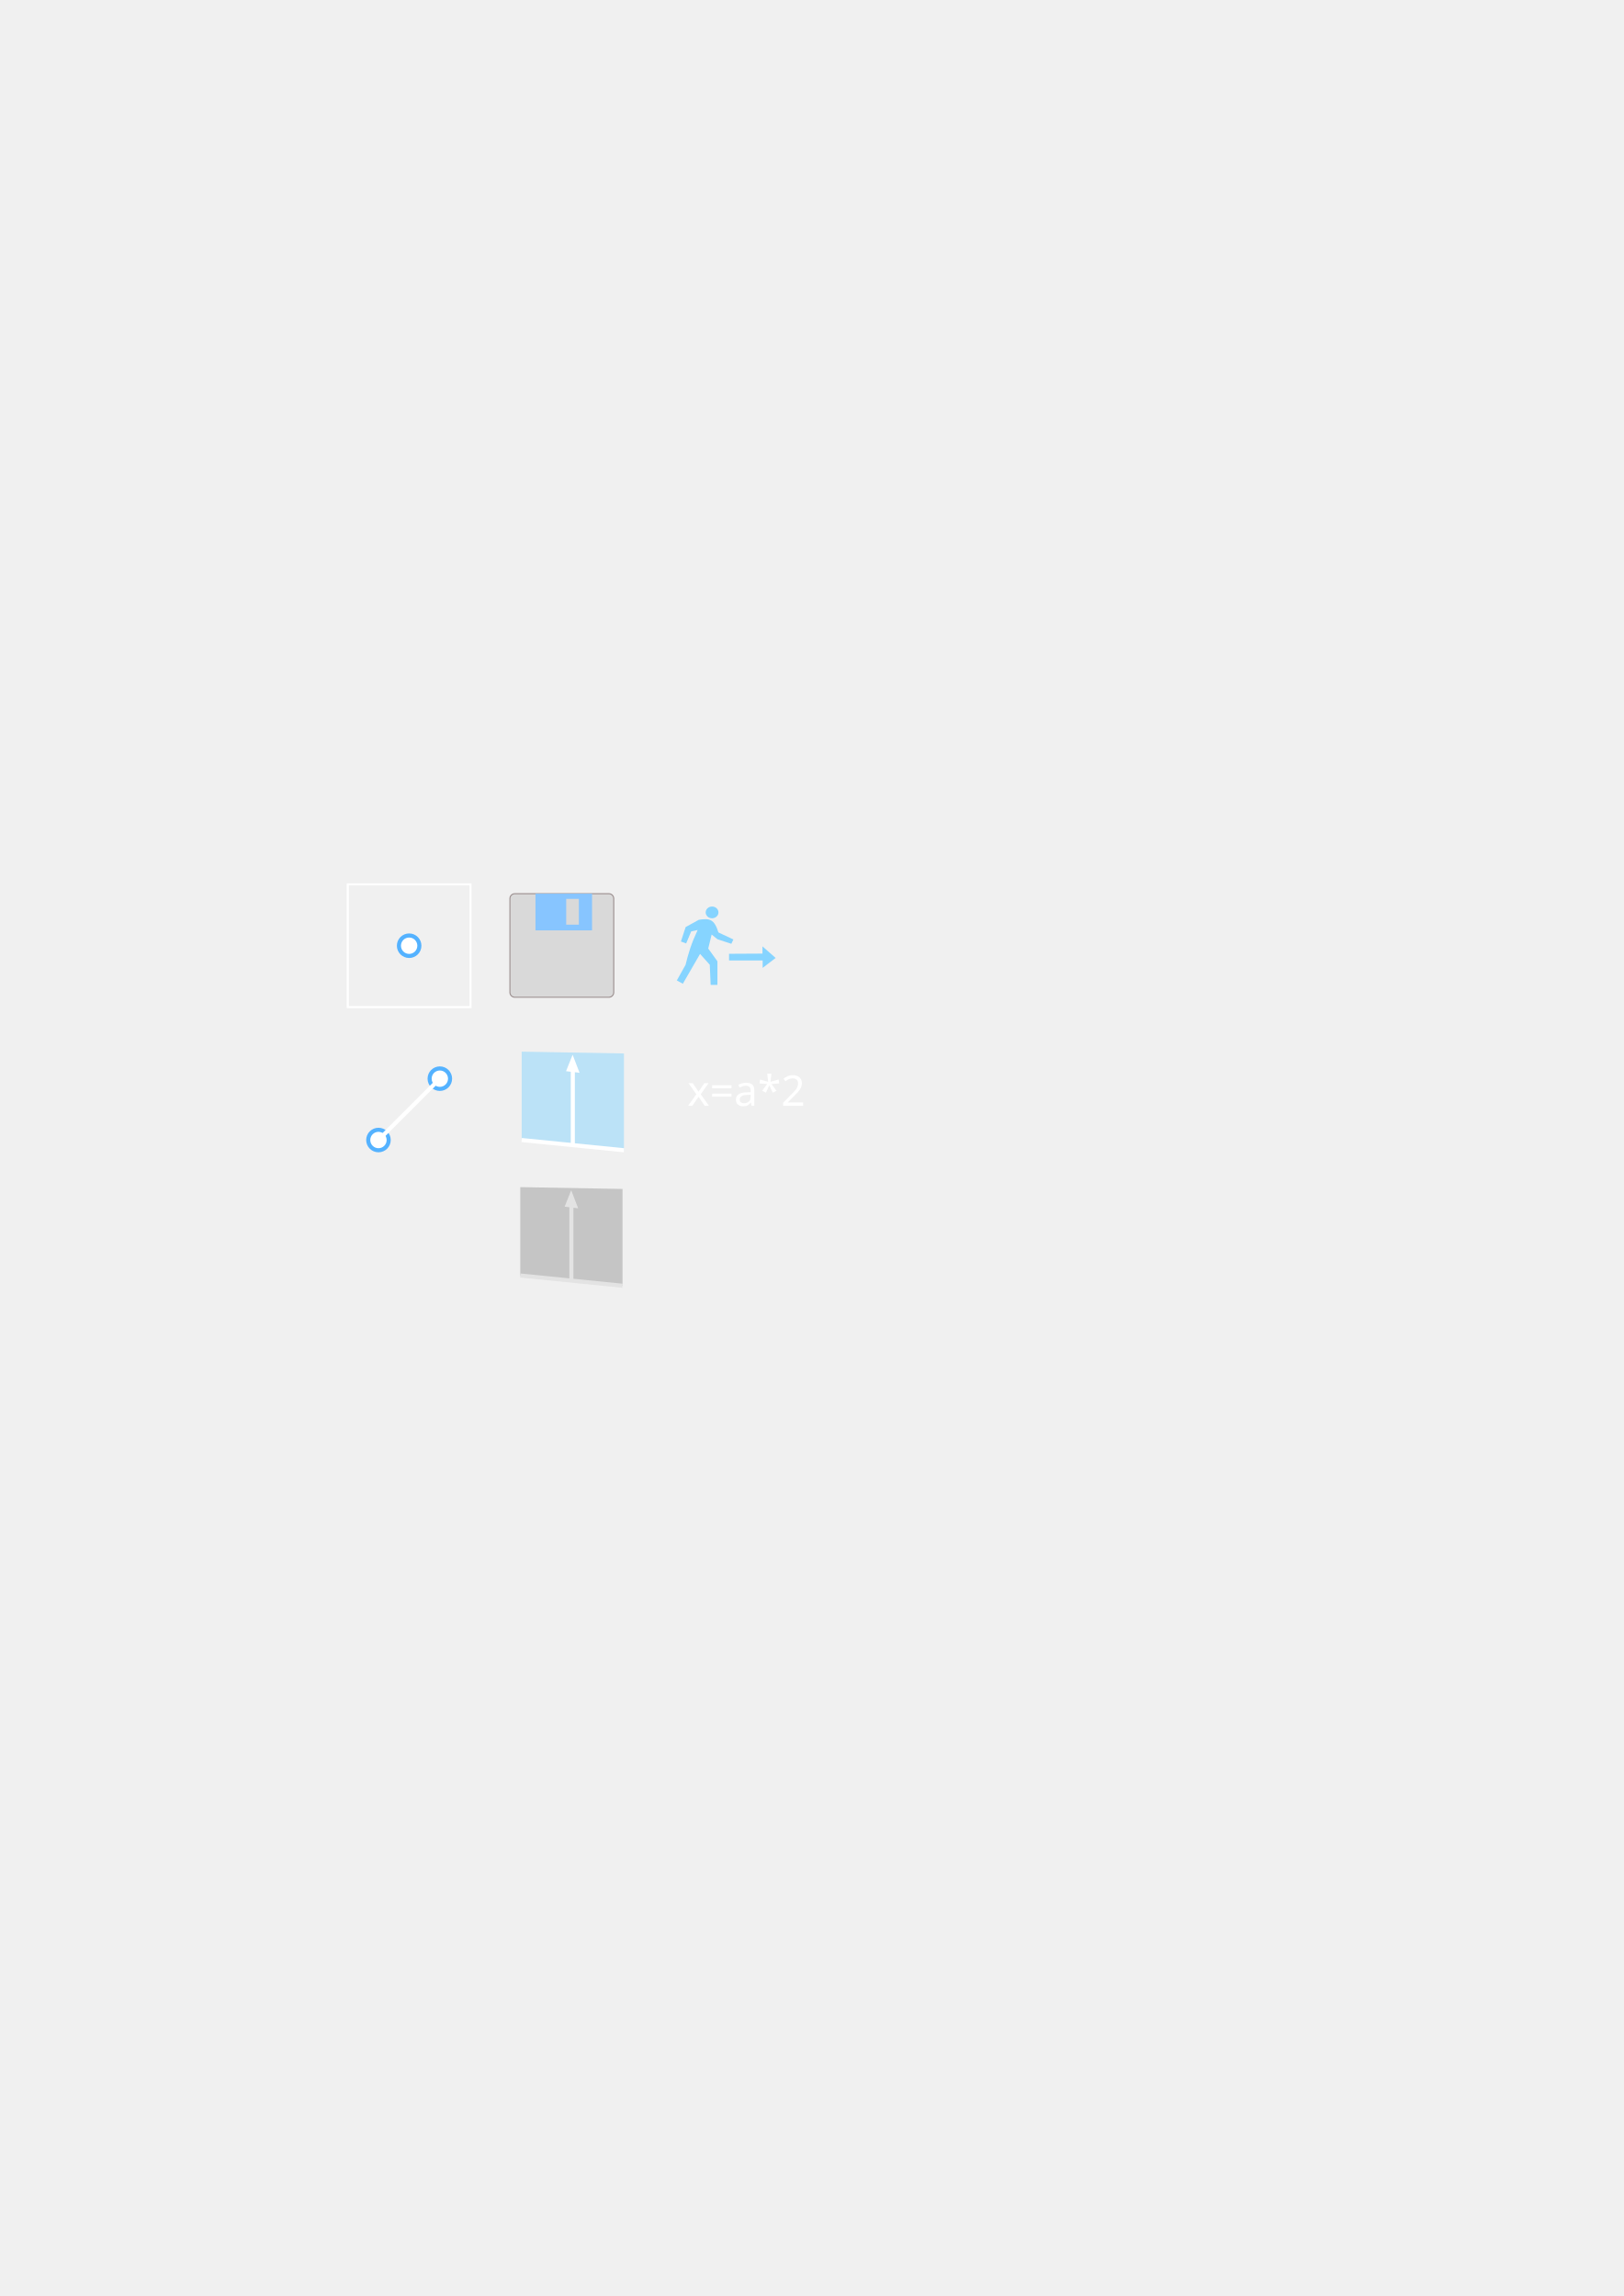
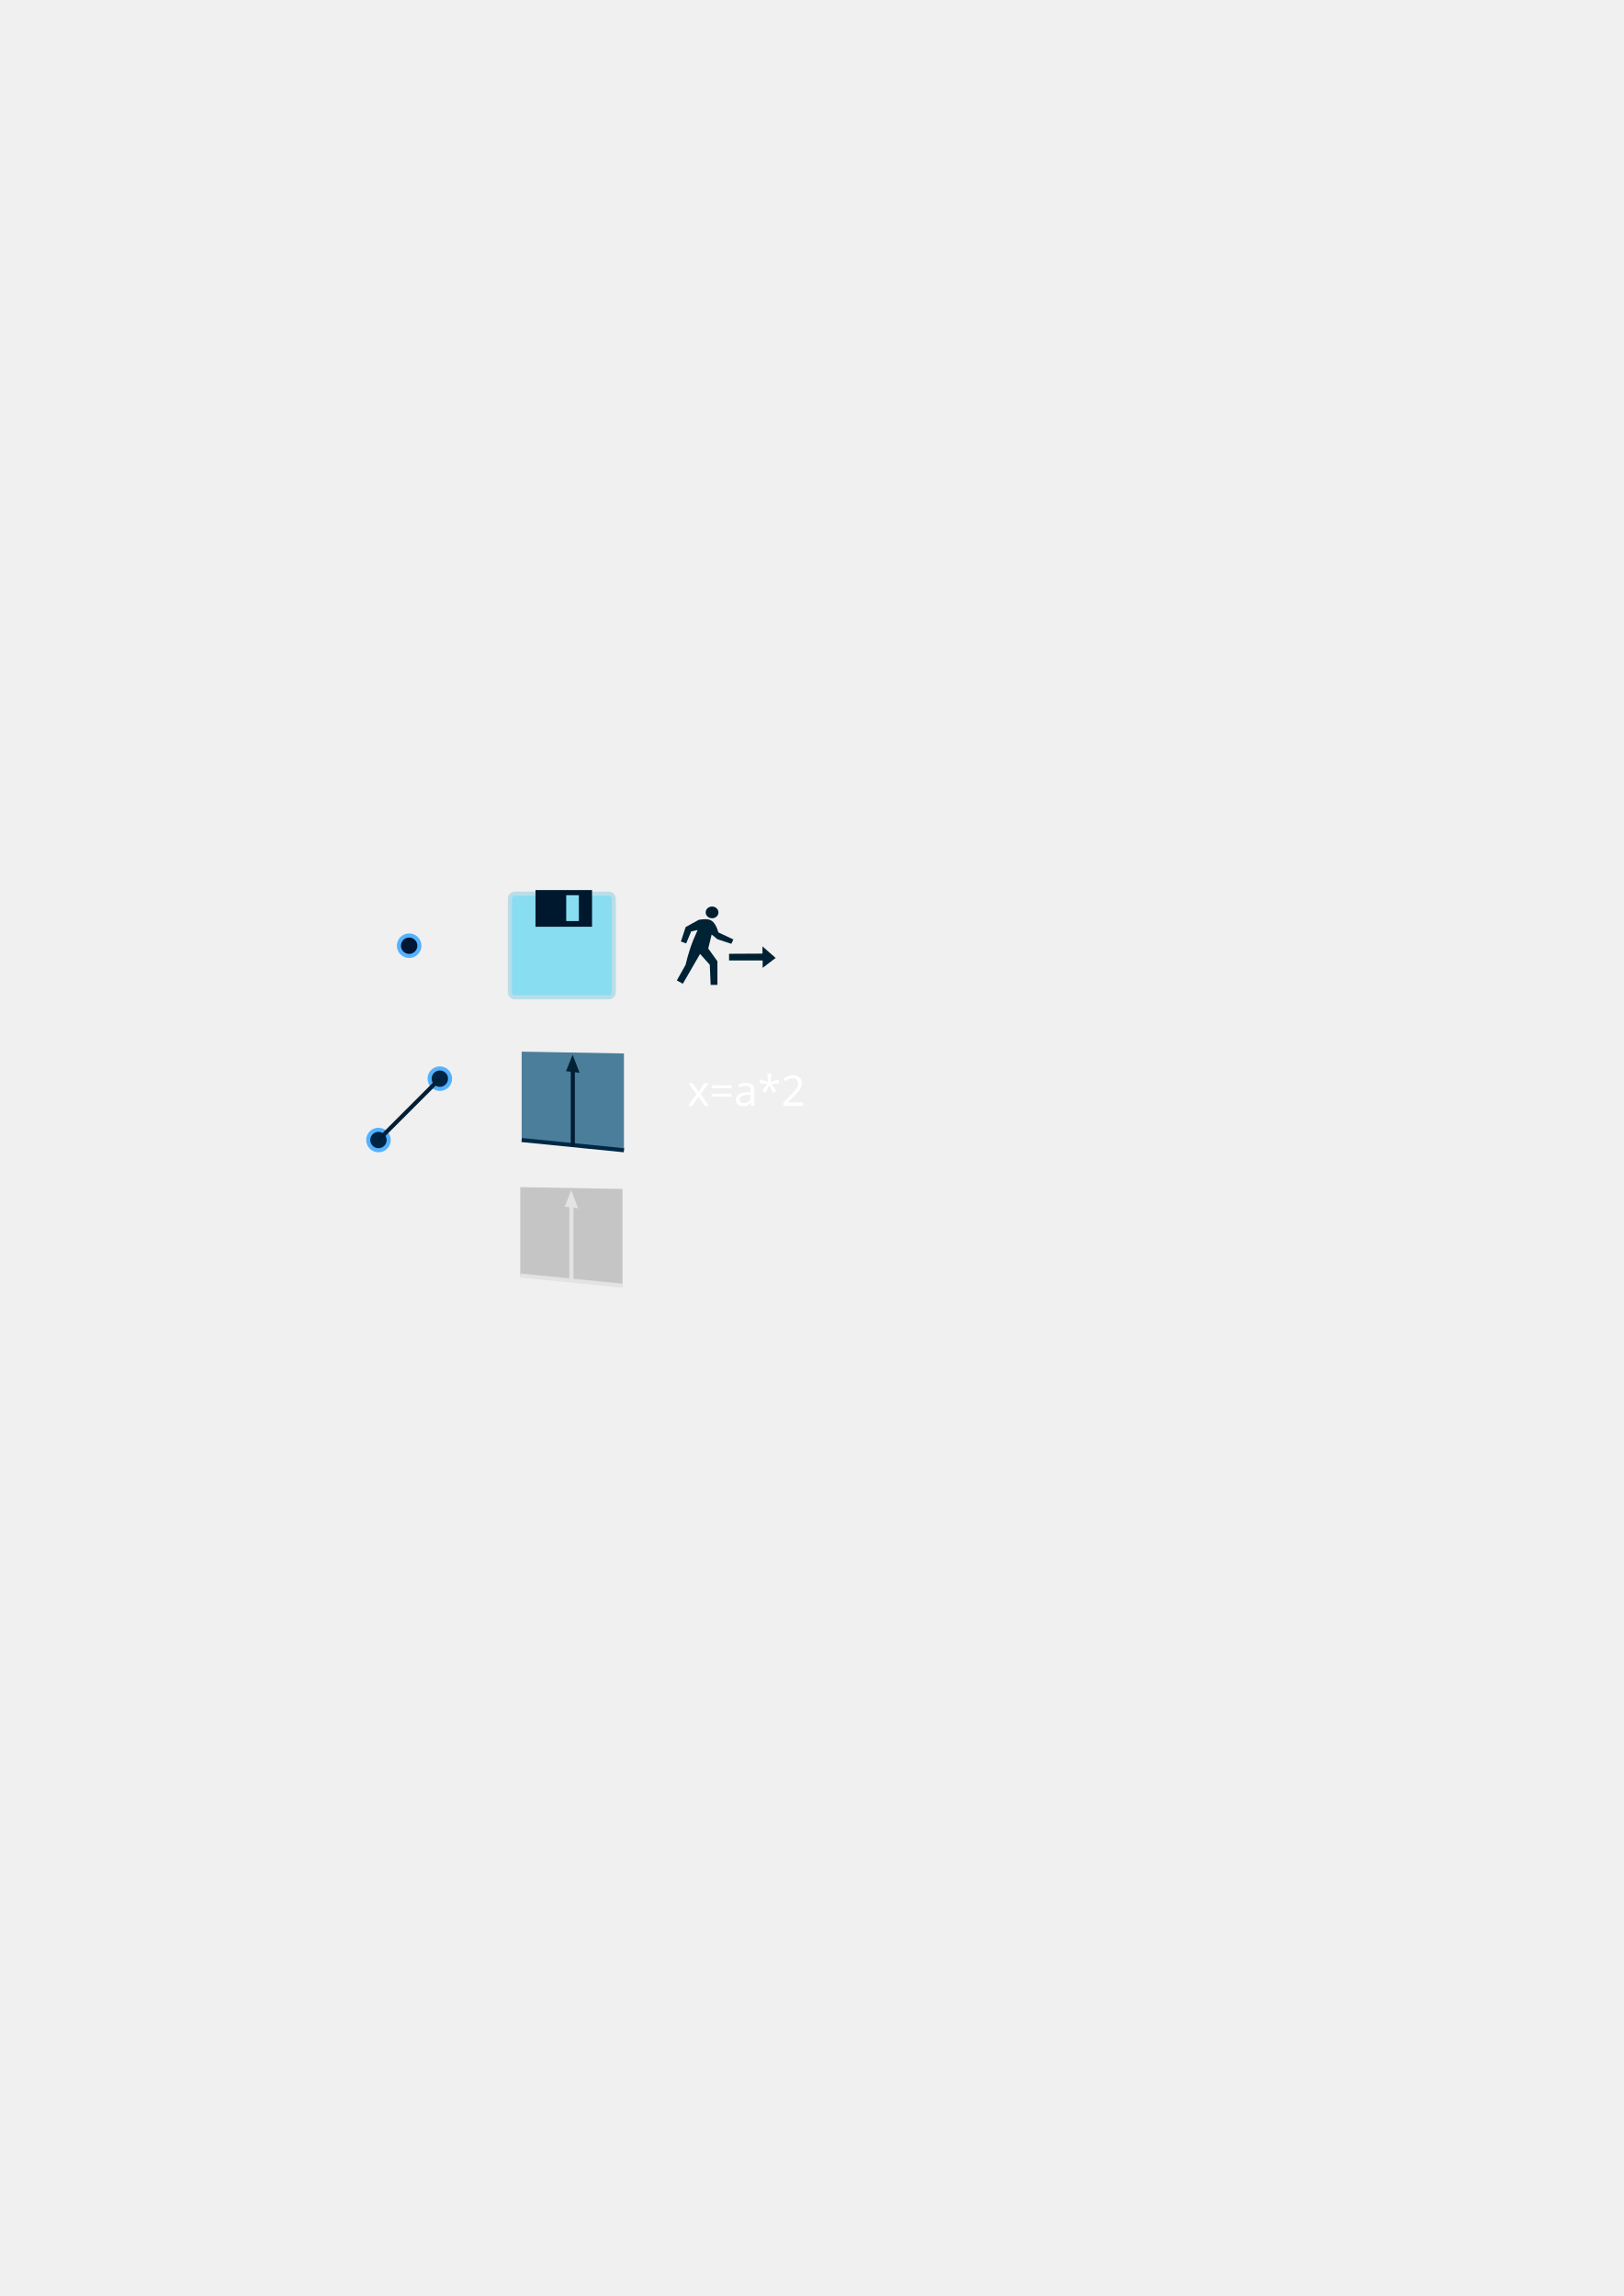
<svg xmlns="http://www.w3.org/2000/svg" width="210mm" height="297mm" id="svg8717" version="1.1">
  <defs id="defs3" />
  <g id="layer1">
-     <rect style="fill:#5b5b5b;fill-opacity:0.149;stroke:#9b8e8e;stroke-width:0.5;stroke-miterlimit:4;stroke-opacity:1;stroke-dasharray:none" id="rect3998" width="50.76" height="50.634" x="249.255" y="436.927" ry="2.399" />
-     <rect style="fill:none;stroke:#ffffff;stroke-width:1;stroke-miterlimit:4;stroke-opacity:1;stroke-dasharray:none" id="rect8725" width="60" height="60" x="170" y="432.362" ry="0" />
-     <path style="fill:#ffffff;fill-opacity:1;stroke:#54b2ff;stroke-width:2;stroke-miterlimit:4;stroke-opacity:1;stroke-dasharray:none" id="path9235" d="m 205,462.362 a 5,5 0 1 1 -10,0 5,5 0 1 1 10,0 z" />
+     <rect style="fill:#54d3f0;fill-opacity:0.664;stroke:#b9dee9;stroke-width:2;stroke-miterlimit:4;stroke-opacity:1;stroke-dasharray:none" id="rect3998" width="50.76" height="50.634" x="249.255" y="436.927" ry="2.399" />
+     <rect style="fill:none;stroke:none;stroke-width:1;stroke-miterlimit:4;stroke-opacity:1;stroke-dasharray:none" id="rect8725" width="60" height="60" x="170" y="432.362" ry="0" />
+     <path style="fill:#001736;fill-opacity:1;stroke:#54b2ff;stroke-width:2;stroke-miterlimit:4;stroke-opacity:1;stroke-dasharray:none" id="path9235" d="m 205,462.362 a 5,5 0 1 1 -10,0 5,5 0 1 1 10,0 z" />
    <rect style="fill:none;stroke:none;stroke-opacity:1;stroke-width:1;stroke-miterlimit:4;stroke-dasharray:none" id="rect8725-6" width="60" height="60" x="170" y="512.362" ry="0" />
-     <path transform="translate(-15,95)" style="fill:#ffffff;fill-opacity:1;stroke:#54b2ff;stroke-width:2;stroke-miterlimit:4;stroke-opacity:1;stroke-dasharray:none" id="path9235-2" d="m 205,462.362 a 5,5 0 1 1 -10,0 5,5 0 1 1 10,0 z" />
-     <path transform="translate(15,65)" style="fill:#ffffff;fill-opacity:1;stroke:#54b2ff;stroke-width:2;stroke-miterlimit:4;stroke-opacity:1;stroke-dasharray:none" id="path9235-2-0" d="m 205,462.362 a 5,5 0 1 1 -10,0 5,5 0 1 1 10,0 z" />
-     <path style="fill:none;stroke:#ffffff;stroke-width:2;stroke-linecap:butt;stroke-linejoin:miter;stroke-opacity:1;stroke-miterlimit:4;stroke-dasharray:none" d="m 185,557.362 30,-30" id="path3800" />
+     <path transform="translate(-15,95)" style="fill:#002443;fill-opacity:1;stroke:#54b2ff;stroke-width:2;stroke-miterlimit:4;stroke-opacity:1;stroke-dasharray:none" id="path9235-2" d="m 205,462.362 a 5,5 0 1 1 -10,0 5,5 0 1 1 10,0 z" />
+     <path transform="translate(15,65)" style="fill:#002443;fill-opacity:1;stroke:#54b2ff;stroke-width:2;stroke-miterlimit:4;stroke-opacity:1;stroke-dasharray:none" id="path9235-2-0" d="m 205,462.362 a 5,5 0 1 1 -10,0 5,5 0 1 1 10,0 z" />
+     <path style="fill:none;stroke:#001f36;stroke-width:2;stroke-linecap:butt;stroke-linejoin:miter;stroke-opacity:1;stroke-miterlimit:4;stroke-dasharray:none" d="m 185,557.362 30,-30" id="path3800" />
    <rect style="fill:none;stroke:none;stroke-width:1;stroke-miterlimit:4;stroke-opacity:1;stroke-dasharray:none" id="rect8725-4" width="60" height="60" x="245" y="432.362" ry="0" />
-     <path style="fill:#87c5ff;fill-opacity:1;stroke:none" d="m 261.759,436.921 0,17.938 27.64,0 0,-17.938 z m 15.015,2.531 6.188,0 0,12.625 -6.188,0 z" id="rect3973" />
+     <path style="fill:#00182d;fill-opacity:1;stroke:none" d="m 261.759,435.153 0,17.938 27.64,0 0,-17.938 z m 15.015,2.531 6.188,0 0,12.625 -6.188,0 z" id="rect3973" />
    <rect style="fill:none;stroke:none;stroke-width:1;stroke-miterlimit:4;stroke-opacity:1;stroke-dasharray:none" id="rect8725-1" width="60" height="60" x="325" y="432.362" ry="0" />
-     <g id="g4089" transform="matrix(1.397932,0,0,1.397932,-142.4516,-180.4937)">
-       <path id="path4083" d="m 356.836,462.686 0,2.336 11.743,0 0,2.589 4.546,-3.472 -4.609,-4.041 0,2.525 z" style="fill:#86d4ff;fill-opacity:1;stroke:#000000;stroke-width:0;stroke-linecap:butt;stroke-linejoin:miter;stroke-miterlimit:4;stroke-opacity:1;stroke-dasharray:none" />
-       <path d="m 353.125,448.21 c 0,1.134 -0.999,2.054 -2.232,2.054 -1.233,0 -2.232,-0.919 -2.232,-2.054 0,-1.134 0.999,-2.054 2.232,-2.054 1.233,0 2.232,0.919 2.232,2.054 z" id="path4085" style="fill:#86d4ff;fill-opacity:1;stroke:none" />
-       <path id="path4087" d="m 340,458.389 1.83,0.67 1.767,-4.202 2.251,-0.486 c -2.249,4.848 -3.173,7.897 -4.223,12.177 l -3.054,5.457 2.098,1.161 6.027,-10.433 3.393,3.782 0.312,7.054 2.366,0 0,-8.259 -3.214,-4.464 1.192,-4.895 2.022,1.636 4.866,1.607 0.714,-1.518 -5.223,-2.455 c -1.471,-4.725 -3.131,-4.998 -6.875,-4.42 l -4.598,2.545 z" style="fill:#86d4ff;fill-opacity:1;stroke:none" />
-     </g>
+     <path style="fill:#002133;fill-opacity:1;stroke:#000000;stroke-width:0;stroke-linecap:butt;stroke-linejoin:miter;stroke-miterlimit:4;stroke-opacity:1;stroke-dasharray:none" d="m 356.381,466.309 0,3.266 16.416,0 0,3.619 6.355,-4.854 -6.443,-5.649 0,3.53 z" id="path4083" />
+     <path style="fill:#001e2e;fill-opacity:1;stroke:none" id="path4085" d="m 353.125,448.21 a 2.232,2.054 0 1 1 -4.464,0 2.232,2.054 0 1 1 4.464,0 z" transform="matrix(1.397932,0,0,1.397932,-142.4516,-180.4937)" />
+     <path style="fill:#002235;fill-opacity:1;stroke:none" d="m 332.845,460.303 2.559,0.936 2.47,-5.874 3.146,-0.679 c -3.144,6.777 -4.435,11.039 -5.903,17.022 l -4.27,7.629 2.933,1.623 8.425,-14.585 4.743,5.286 0.437,9.86 3.308,0 0,-11.545 -4.493,-6.241 1.667,-6.843 2.827,2.288 6.802,2.247 0.999,-2.122 -7.302,-3.432 c -2.056,-6.605 -4.377,-6.987 -9.611,-6.178 l -6.428,3.557 z" id="path4087" />
    <rect style="fill:none;stroke:none;stroke-width:1;stroke-miterlimit:4;stroke-opacity:1;stroke-dasharray:none" id="rect8725-8" width="60" height="60" x="250" y="507.362" ry="0" />
-     <path style="fill:#86d4ff;fill-opacity:0.49;stroke:none" d="m 255,514.148 50,0.893 0,47.321 -50,-5 z" id="rect3131" />
-     <path style="fill:none;stroke:#ffffff;stroke-width:2;stroke-linecap:butt;stroke-linejoin:miter;stroke-miterlimit:4;stroke-opacity:1;stroke-dasharray:none" d="m 255,557.362 50,5" id="path3800-5" />
-     <path style="fill:none;stroke:#ffffff;stroke-width:1.998;stroke-linecap:round;stroke-linejoin:miter;stroke-miterlimit:4;stroke-opacity:1;stroke-dasharray:none" d="m 280,559.505 0,-37.679" id="path3800-5-4" />
-     <path style="fill:#ffffff;fill-opacity:1;stroke:none" d="m 279.911,515.666 -3.214,8.036 6.607,0.804 z" id="path3920" />
+     <path style="fill:#004b74;fill-opacity:0.686;stroke:none" d="m 255,514.148 50,0.893 0,47.321 -50,-5 z" id="rect3131" />
+     <path style="fill:none;stroke:#002846;stroke-width:2;stroke-linecap:butt;stroke-linejoin:miter;stroke-miterlimit:4;stroke-opacity:1;stroke-dasharray:none" d="m 255,557.362 50,5" id="path3800-5" />
+     <path style="fill:none;stroke:#001c33;stroke-width:1.998;stroke-linecap:round;stroke-linejoin:miter;stroke-miterlimit:4;stroke-opacity:1;stroke-dasharray:none" d="m 280,559.505 0,-37.679" id="path3800-5-4" />
+     <path style="fill:#002136;fill-opacity:1;stroke:none" d="m 279.911,515.666 -3.214,8.036 6.607,0.804 z" id="path3920" />
    <rect style="fill:none;stroke:none" id="rect8725-8-0" width="60" height="60" x="249.307" y="573.602" ry="0" />
    <path style="fill:#999999;fill-opacity:0.49;stroke:none" d="m 254.307,580.388 50,0.893 0,47.321 -50,-5 z" id="rect3131-5" />
    <path style="fill:none;stroke:#e3e3e3;stroke-width:2;stroke-linecap:butt;stroke-linejoin:miter;stroke-miterlimit:4;stroke-opacity:1;stroke-dasharray:none" d="m 254.307,623.602 50,5" id="path3800-5-7" />
    <path style="fill:none;stroke:#e3e3e3;stroke-width:1.998;stroke-linecap:round;stroke-linejoin:miter;stroke-miterlimit:4;stroke-opacity:1;stroke-dasharray:none" d="m 279.307,625.745 0,-37.679" id="path3800-5-4-2" />
    <path style="fill:#e3e3e3;fill-opacity:1;stroke:none" d="m 279.218,581.905 -3.214,8.036 6.607,0.804 z" id="path3920-9" />
    <rect style="fill:none;stroke:none" id="rect8725-8-0-9" width="60" height="60" x="132.635" y="584.208" ry="0" />
    <rect style="fill:none;stroke:none;stroke-width:1;stroke-miterlimit:4;stroke-opacity:1;stroke-dasharray:none" id="rect8725-62" width="60" height="60" x="329.614" y="503.396" ry="0" />
    <text xml:space="preserve" style="font-size:20.71px;font-style:normal;font-variant:normal;font-weight:normal;font-stretch:normal;text-align:start;line-height:125%;letter-spacing:0px;word-spacing:0px;writing-mode:lr-tb;text-anchor:start;fill:#ffffff;fill-opacity:1;stroke:none;font-family:Source Sans Pro;-inkscape-font-specification:Source Sans Pro" x="335.98" y="540.645" id="text3034">
      <tspan id="tspan3036" x="335.98" y="540.645">x=a*2</tspan>
    </text>
    <rect style="fill:none;stroke:none;stroke-width:0.999;stroke-miterlimit:4;stroke-opacity:1;stroke-dasharray:none" id="rect8725-80" width="60" height="60" x="400.578" y="432.433" ry="0" />
  </g>
</svg>
